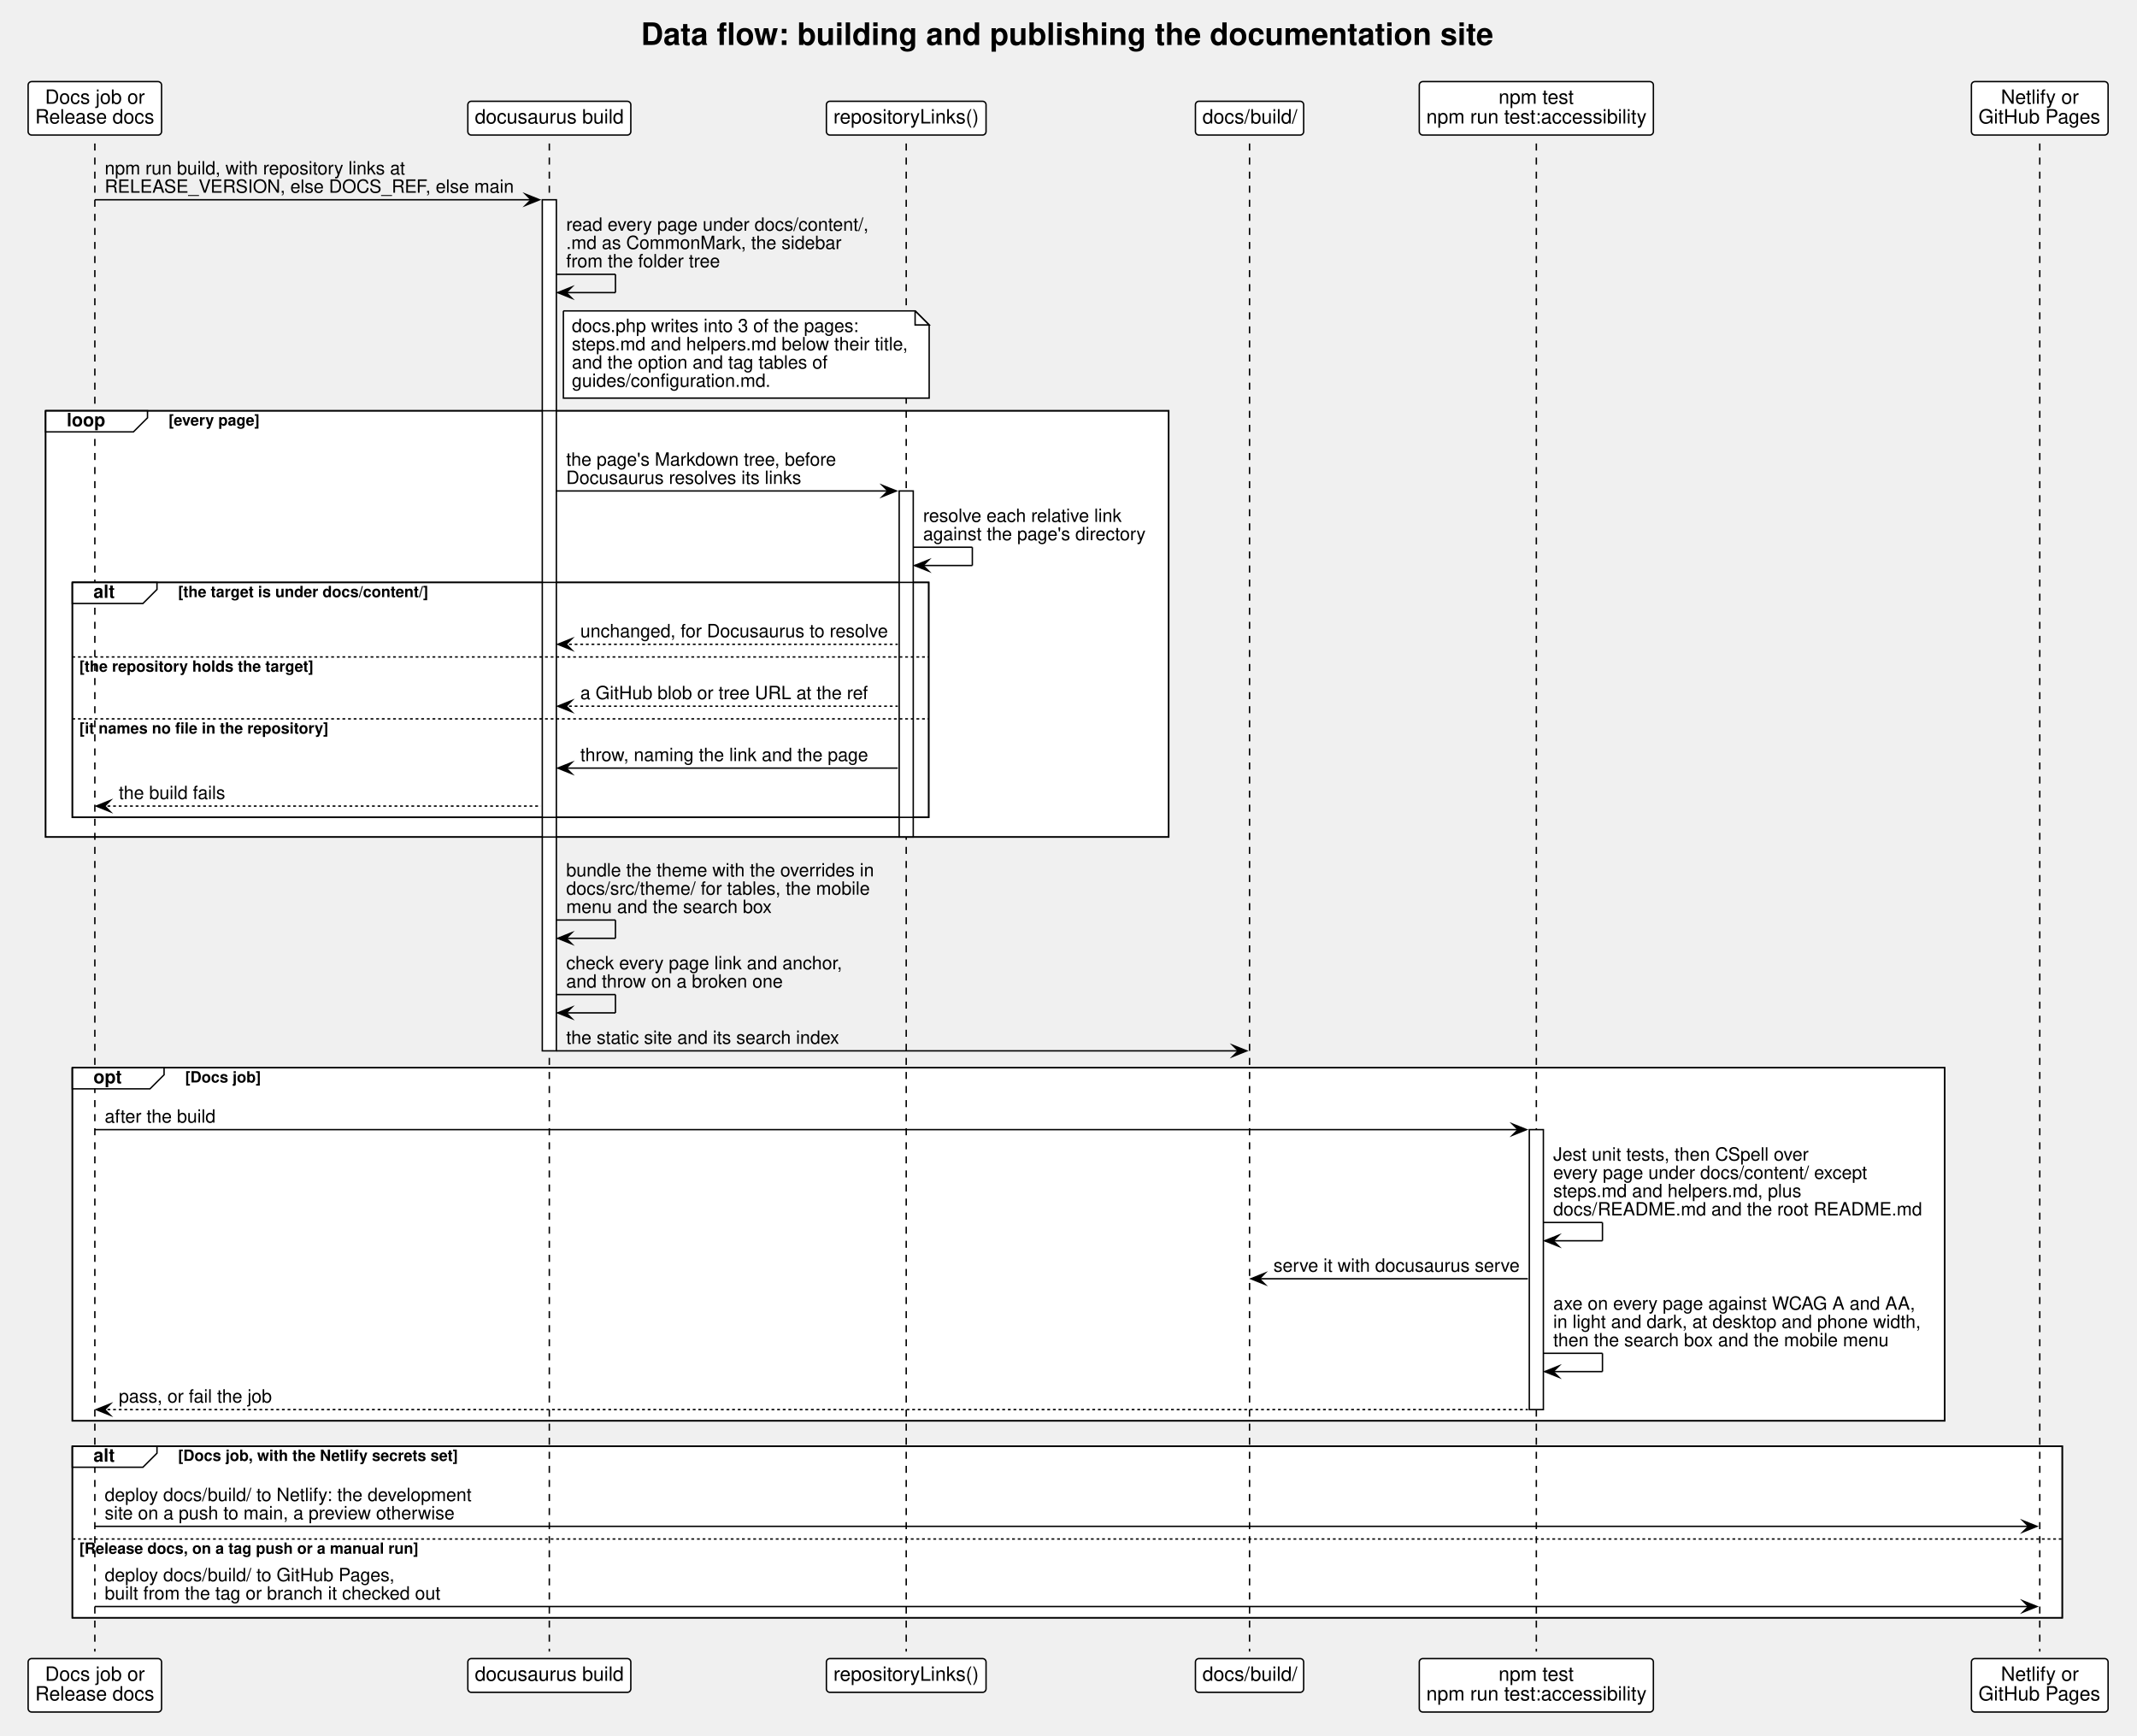
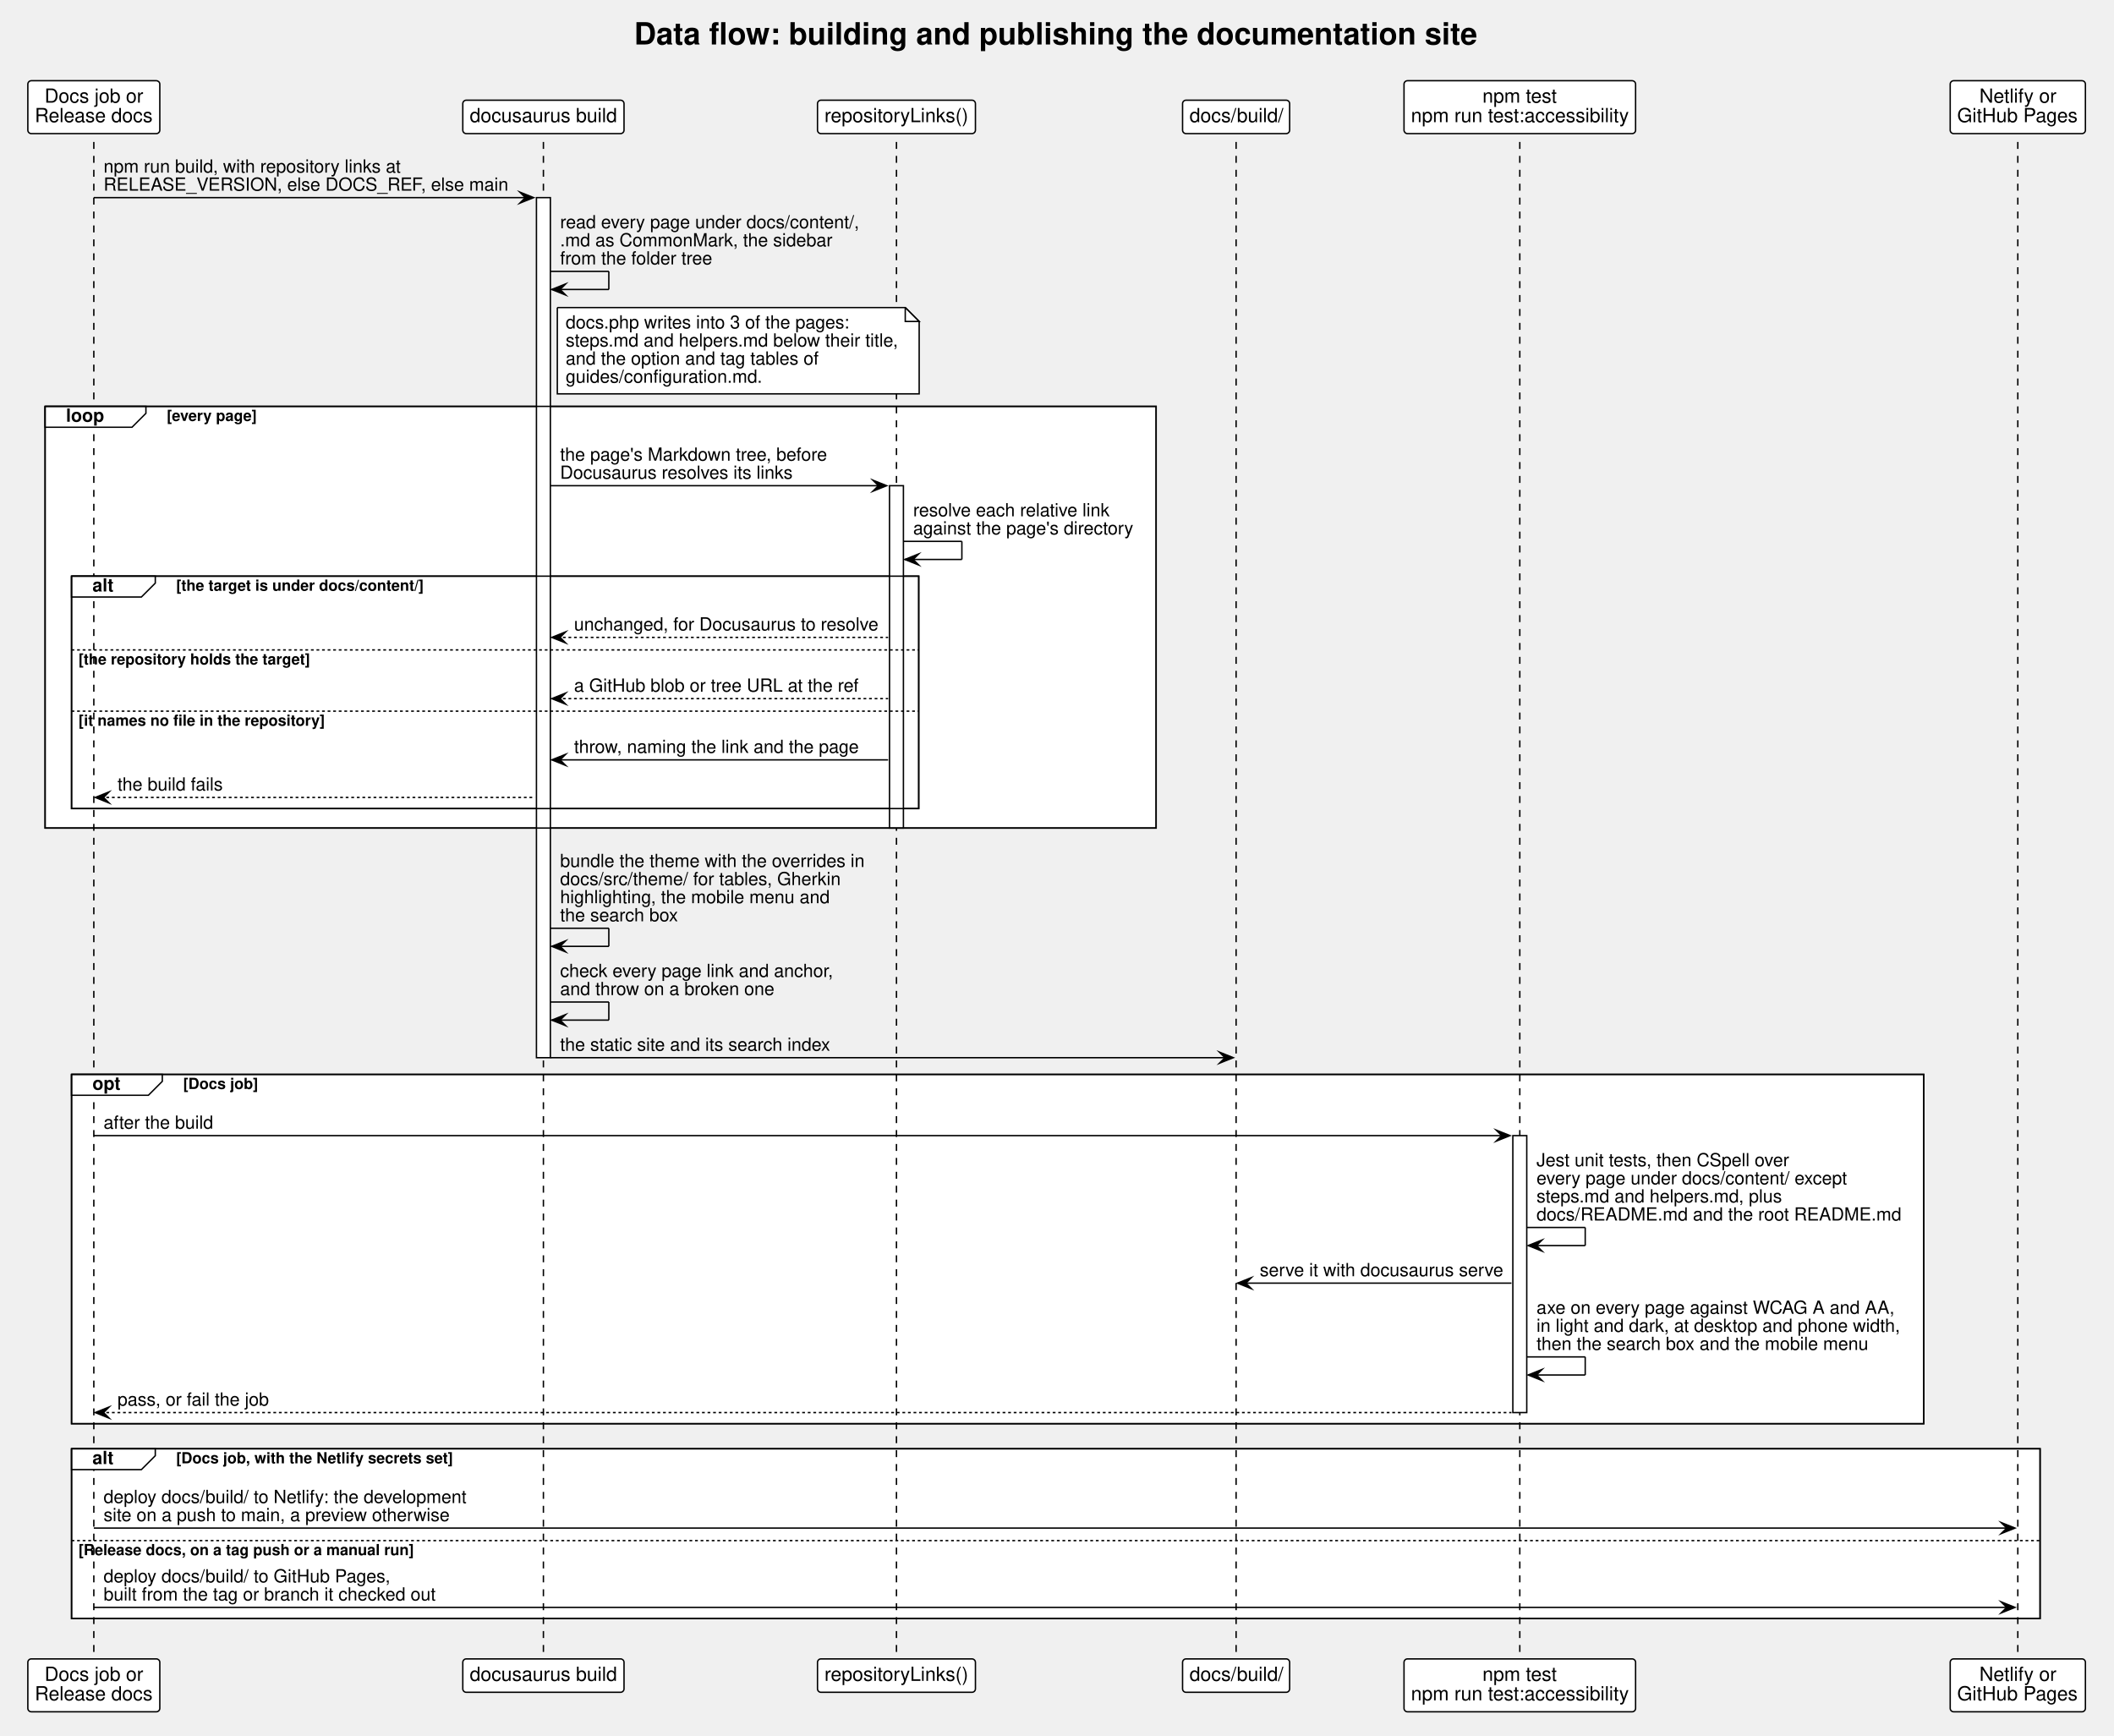
- <svg xmlns="http://www.w3.org/2000/svg" version="1.1" data-diagram-type="SEQUENCE" style="width:1519px;height:1234px;background:#FFFFFF;" width="1519px" height="1234px" viewBox="0 0 1519 1234" zoomAndPan="magnify" preserveAspectRatio="none" contentStyleType="text/css">
+ <svg xmlns="http://www.w3.org/2000/svg" version="1.1" data-diagram-type="SEQUENCE" style="width:1519px;height:1247px;background:#FFFFFF;" width="1519px" height="1247px" viewBox="0 0 1519 1247" zoomAndPan="magnify" preserveAspectRatio="none" contentStyleType="text/css">
  <defs />
  <g font-family="sans-serif" lengthAdjust="spacing">
    <g class="title" data-source-line="13">
      <text x="455.629" y="31.94" fill="#000" font-size="22" textLength="606.203" font-weight="700" font-family="Helvetica">Data flow: building and publishing the documentation site</text>
    </g>
    <rect x="32.414" y="292" width="798.312" height="303" fill="#FFF" style="stroke:#FFF;stroke-width:1;" />
    <rect x="32.414" y="292" width="798.312" height="303" fill="none" style="stroke:#000;stroke-width:1;" />
    <rect x="51.414" y="414" width="608.735" height="167" fill="#FFF" style="stroke:#FFF;stroke-width:1;" />
    <rect x="51.414" y="414" width="608.735" height="167" fill="none" style="stroke:#000;stroke-width:1;" />
-     <rect x="51.414" y="759" width="1330.89" height="251" fill="#FFF" style="stroke:#FFF;stroke-width:1;" />
-     <rect x="51.414" y="759" width="1330.89" height="251" fill="none" style="stroke:#000;stroke-width:1;" />
-     <rect x="51.414" y="1028" width="1414.469" height="122" fill="#FFF" style="stroke:#FFF;stroke-width:1;" />
-     <rect x="51.414" y="1028" width="1414.469" height="122" fill="none" style="stroke:#000;stroke-width:1;" />
+     <rect x="51.414" y="772" width="1330.89" height="251" fill="#FFF" style="stroke:#FFF;stroke-width:1;" />
+     <rect x="51.414" y="772" width="1330.89" height="251" fill="none" style="stroke:#000;stroke-width:1;" />
+     <rect x="51.414" y="1041" width="1414.469" height="122" fill="#FFF" style="stroke:#FFF;stroke-width:1;" />
+     <rect x="51.414" y="1041" width="1414.469" height="122" fill="none" style="stroke:#000;stroke-width:1;" />
    <g>
-       <rect x="63.914" y="102" width="8" height="1072" fill="#000" fill-opacity="0" />
-       <line x1="67.414" y1="102" x2="67.414" y2="1174" style="stroke:#000;stroke-width:1;stroke-dasharray:5,5;" />
+       <rect x="63.914" y="102" width="8" height="1085" fill="#000" fill-opacity="0" />
+       <line x1="67.414" y1="102" x2="67.414" y2="1187" style="stroke:#000;stroke-width:1;stroke-dasharray:5,5;" />
    </g>
    <g>
-       <rect x="386.962" y="102" width="8" height="1072" fill="#000" fill-opacity="0" />
-       <line x1="390.462" y1="102" x2="390.462" y2="1174" style="stroke:#000;stroke-width:1;stroke-dasharray:5,5;" />
+       <rect x="386.962" y="102" width="8" height="1085" fill="#000" fill-opacity="0" />
+       <line x1="390.462" y1="102" x2="390.462" y2="1187" style="stroke:#000;stroke-width:1;stroke-dasharray:5,5;" />
    </g>
    <g>
-       <rect x="385.462" y="142" width="10" height="605" fill="#FFF" style="stroke:#000;stroke-width:1;" />
+       <rect x="385.462" y="142" width="10" height="618" fill="#FFF" style="stroke:#000;stroke-width:1;" />
    </g>
    <g>
-       <rect x="640.648" y="102" width="8" height="1072" fill="#000" fill-opacity="0" />
-       <line x1="644.148" y1="102" x2="644.148" y2="1174" style="stroke:#000;stroke-width:1;stroke-dasharray:5,5;" />
+       <rect x="640.648" y="102" width="8" height="1085" fill="#000" fill-opacity="0" />
+       <line x1="644.148" y1="102" x2="644.148" y2="1187" style="stroke:#000;stroke-width:1;stroke-dasharray:5,5;" />
    </g>
    <g>
      <rect x="639.148" y="349" width="10" height="246" fill="#FFF" style="stroke:#000;stroke-width:1;" />
    </g>
    <g>
-       <rect x="884.691" y="102" width="8" height="1072" fill="#000" fill-opacity="0" />
-       <line x1="888.191" y1="102" x2="888.191" y2="1174" style="stroke:#000;stroke-width:1;stroke-dasharray:5,5;" />
+       <rect x="884.691" y="102" width="8" height="1085" fill="#000" fill-opacity="0" />
+       <line x1="888.191" y1="102" x2="888.191" y2="1187" style="stroke:#000;stroke-width:1;stroke-dasharray:5,5;" />
    </g>
    <g>
-       <rect x="1088.543" y="102" width="8" height="1072" fill="#000" fill-opacity="0" />
-       <line x1="1092.043" y1="102" x2="1092.043" y2="1174" style="stroke:#000;stroke-width:1;stroke-dasharray:5,5;" />
+       <rect x="1088.543" y="102" width="8" height="1085" fill="#000" fill-opacity="0" />
+       <line x1="1092.043" y1="102" x2="1092.043" y2="1187" style="stroke:#000;stroke-width:1;stroke-dasharray:5,5;" />
    </g>
    <g>
-       <rect x="1087.043" y="803" width="10" height="199" fill="#FFF" style="stroke:#000;stroke-width:1;" />
+       <rect x="1087.043" y="816" width="10" height="199" fill="#FFF" style="stroke:#000;stroke-width:1;" />
    </g>
    <g>
-       <rect x="1446.382" y="102" width="8" height="1072" fill="#000" fill-opacity="0" />
-       <line x1="1449.882" y1="102" x2="1449.882" y2="1174" style="stroke:#000;stroke-width:1;stroke-dasharray:5,5;" />
+       <rect x="1446.382" y="102" width="8" height="1085" fill="#000" fill-opacity="0" />
+       <line x1="1449.882" y1="102" x2="1449.882" y2="1187" style="stroke:#000;stroke-width:1;stroke-dasharray:5,5;" />
    </g>
    <rect x="20" y="58" width="94.827" height="38" fill="#FFF" style="stroke:#000;stroke-width:1;" rx="2.5" ry="2.5" />
    <text x="32.01" y="73.78" fill="#000" font-size="14" textLength="70.807" font-family="Helvetica">Docs job or</text>
    <text x="25" y="87.78" fill="#000" font-size="14" textLength="84.827" font-family="Helvetica">Release docs</text>
    <rect x="332.539" y="72" width="115.848" height="24" fill="#FFF" style="stroke:#000;stroke-width:1;" rx="2.5" ry="2.5" />
    <text x="337.539" y="87.78" fill="#000" font-size="14" textLength="105.848" font-family="Helvetica">docusaurus build</text>
    <rect x="587.411" y="72" width="113.476" height="24" fill="#FFF" style="stroke:#000;stroke-width:1;" rx="2.5" ry="2.5" />
    <text x="592.411" y="87.78" fill="#000" font-size="14" textLength="103.476" font-family="Helvetica">repositoryLinks()</text>
    <rect x="849.726" y="72" width="76.931" height="24" fill="#FFF" style="stroke:#000;stroke-width:1;" rx="2.5" ry="2.5" />
    <text x="854.726" y="87.78" fill="#000" font-size="14" textLength="66.931" font-family="Helvetica">docs/build/</text>
    <rect x="1008.847" y="58" width="166.393" height="38" fill="#FFF" style="stroke:#000;stroke-width:1;" rx="2.5" ry="2.5" />
    <text x="1065.199" y="73.78" fill="#000" font-size="14" textLength="53.689" font-family="Helvetica">npm test</text>
    <text x="1013.847" y="87.78" fill="#000" font-size="14" textLength="156.393" font-family="Helvetica">npm run test:accessibility</text>
    <rect x="1401.303" y="58" width="97.158" height="38" fill="#FFF" style="stroke:#000;stroke-width:1;" rx="2.5" ry="2.5" />
    <text x="1422.265" y="73.78" fill="#000" font-size="14" textLength="55.234" font-family="Helvetica">Netlify or</text>
    <text x="1406.303" y="87.78" fill="#000" font-size="14" textLength="87.158" font-family="Helvetica">GitHub Pages</text>
-     <rect x="20" y="1179" width="94.827" height="38" fill="#FFF" style="stroke:#000;stroke-width:1;" rx="2.5" ry="2.5" />
-     <text x="32.01" y="1194.78" fill="#000" font-size="14" textLength="70.807" font-family="Helvetica">Docs job or</text>
-     <text x="25" y="1208.78" fill="#000" font-size="14" textLength="84.827" font-family="Helvetica">Release docs</text>
-     <rect x="332.539" y="1179" width="115.848" height="24" fill="#FFF" style="stroke:#000;stroke-width:1;" rx="2.5" ry="2.5" />
-     <text x="337.539" y="1194.78" fill="#000" font-size="14" textLength="105.848" font-family="Helvetica">docusaurus build</text>
-     <rect x="587.411" y="1179" width="113.476" height="24" fill="#FFF" style="stroke:#000;stroke-width:1;" rx="2.5" ry="2.5" />
-     <text x="592.411" y="1194.78" fill="#000" font-size="14" textLength="103.476" font-family="Helvetica">repositoryLinks()</text>
-     <rect x="849.726" y="1179" width="76.931" height="24" fill="#FFF" style="stroke:#000;stroke-width:1;" rx="2.5" ry="2.5" />
-     <text x="854.726" y="1194.78" fill="#000" font-size="14" textLength="66.931" font-family="Helvetica">docs/build/</text>
-     <rect x="1008.847" y="1179" width="166.393" height="38" fill="#FFF" style="stroke:#000;stroke-width:1;" rx="2.5" ry="2.5" />
-     <text x="1065.199" y="1194.78" fill="#000" font-size="14" textLength="53.689" font-family="Helvetica">npm test</text>
-     <text x="1013.847" y="1208.78" fill="#000" font-size="14" textLength="156.393" font-family="Helvetica">npm run test:accessibility</text>
-     <rect x="1401.303" y="1179" width="97.158" height="38" fill="#FFF" style="stroke:#000;stroke-width:1;" rx="2.5" ry="2.5" />
-     <text x="1422.265" y="1194.78" fill="#000" font-size="14" textLength="55.234" font-family="Helvetica">Netlify or</text>
-     <text x="1406.303" y="1208.78" fill="#000" font-size="14" textLength="87.158" font-family="Helvetica">GitHub Pages</text>
+     <rect x="20" y="1192" width="94.827" height="38" fill="#FFF" style="stroke:#000;stroke-width:1;" rx="2.5" ry="2.5" />
+     <text x="32.01" y="1207.78" fill="#000" font-size="14" textLength="70.807" font-family="Helvetica">Docs job or</text>
+     <text x="25" y="1221.78" fill="#000" font-size="14" textLength="84.827" font-family="Helvetica">Release docs</text>
+     <rect x="332.539" y="1192" width="115.848" height="24" fill="#FFF" style="stroke:#000;stroke-width:1;" rx="2.5" ry="2.5" />
+     <text x="337.539" y="1207.78" fill="#000" font-size="14" textLength="105.848" font-family="Helvetica">docusaurus build</text>
+     <rect x="587.411" y="1192" width="113.476" height="24" fill="#FFF" style="stroke:#000;stroke-width:1;" rx="2.5" ry="2.5" />
+     <text x="592.411" y="1207.78" fill="#000" font-size="14" textLength="103.476" font-family="Helvetica">repositoryLinks()</text>
+     <rect x="849.726" y="1192" width="76.931" height="24" fill="#FFF" style="stroke:#000;stroke-width:1;" rx="2.5" ry="2.5" />
+     <text x="854.726" y="1207.78" fill="#000" font-size="14" textLength="66.931" font-family="Helvetica">docs/build/</text>
+     <rect x="1008.847" y="1192" width="166.393" height="38" fill="#FFF" style="stroke:#000;stroke-width:1;" rx="2.5" ry="2.5" />
+     <text x="1065.199" y="1207.78" fill="#000" font-size="14" textLength="53.689" font-family="Helvetica">npm test</text>
+     <text x="1013.847" y="1221.78" fill="#000" font-size="14" textLength="156.393" font-family="Helvetica">npm run test:accessibility</text>
+     <rect x="1401.303" y="1192" width="97.158" height="38" fill="#FFF" style="stroke:#000;stroke-width:1;" rx="2.5" ry="2.5" />
+     <text x="1422.265" y="1207.78" fill="#000" font-size="14" textLength="55.234" font-family="Helvetica">Netlify or</text>
+     <text x="1406.303" y="1221.78" fill="#000" font-size="14" textLength="87.158" font-family="Helvetica">GitHub Pages</text>
    <polygon points="373.462,138,383.462,142,373.462,146,377.462,142" fill="#000" style="stroke:#000;stroke-width:1;stroke-linejoin:miter;stroke-miterlimit:10;" />
    <line x1="67.414" y1="142" x2="379.462" y2="142" style="stroke:#000;stroke-width:1;" />
    <text x="74.414" y="124.01" fill="#000" font-size="13" textLength="213.872" font-family="Helvetica">npm run build, with repository links at</text>
    <text x="74.414" y="137.01" fill="#000" font-size="13" textLength="294.049" font-family="Helvetica">RELEASE_VERSION, else DOCS_REF, else main</text>
    <line x1="395.462" y1="195" x2="437.462" y2="195" style="stroke:#000;stroke-width:1;" />
    <line x1="437.462" y1="195" x2="437.462" y2="208" style="stroke:#000;stroke-width:1;" />
    <line x1="396.462" y1="208" x2="437.462" y2="208" style="stroke:#000;stroke-width:1;" />
    <polygon points="406.462,204,396.462,208,406.462,212,402.462,208" fill="#000" style="stroke:#000;stroke-width:1;stroke-linejoin:miter;stroke-miterlimit:10;" />
    <text x="402.462" y="164.01" fill="#000" font-size="13" textLength="215.363" font-family="Helvetica">read every page under docs/content/,</text>
    <text x="402.462" y="177.01" fill="#000" font-size="13" textLength="195.793" font-family="Helvetica">.md as CommonMark, the sidebar</text>
    <text x="402.462" y="190.01" fill="#000" font-size="13" textLength="109.827" font-family="Helvetica">from the folder tree</text>
    <path d="M400.462,221 L400.462,283 L660.462,283 L660.462,231 L650.462,221 L400.462,221" style="stroke:#000;stroke-width:1;" fill="#FFF" />
    <path d="M650.462,221 L650.462,231 L660.462,231 L650.462,221" style="stroke:#000;stroke-width:1;" fill="#FFF" />
    <text x="406.462" y="236.01" fill="#000" font-size="13" textLength="204.515" font-family="Helvetica">docs.php writes into 3 of the pages:</text>
    <text x="406.462" y="249.01" fill="#000" font-size="13" textLength="239.897" font-family="Helvetica">steps.md and helpers.md below their title,</text>
    <text x="406.462" y="262.01" fill="#000" font-size="13" textLength="182.146" font-family="Helvetica">and the option and tag tables of</text>
    <text x="406.462" y="275.01" fill="#000" font-size="13" textLength="141.642" font-family="Helvetica">guides/configuration.md.</text>
    <path d="M32.414,292 L104.848,292 L104.848,297 L94.848,307 L32.414,307 L32.414,292" style="stroke:#000;stroke-width:1;" fill="#FFF" />
    <rect x="32.414" y="292" width="798.312" height="303" fill="none" style="stroke:#000;stroke-width:1;" />
    <text x="47.414" y="303.01" fill="#000" font-size="13" textLength="27.435" font-weight="700" font-family="Helvetica">loop</text>
    <text x="119.848" y="302.47" fill="#000" font-size="11" textLength="64.808" font-weight="700" font-family="Helvetica">[every page]</text>
    <polygon points="627.148,345,637.148,349,627.148,353,631.148,349" fill="#000" style="stroke:#000;stroke-width:1;stroke-linejoin:miter;stroke-miterlimit:10;" />
    <line x1="395.462" y1="349" x2="633.148" y2="349" style="stroke:#000;stroke-width:1;" />
    <text x="402.462" y="331.01" fill="#000" font-size="13" textLength="193.261" font-family="Helvetica">the page's Markdown tree, before</text>
    <text x="402.462" y="344.01" fill="#000" font-size="13" textLength="167.616" font-family="Helvetica">Docusaurus resolves its links</text>
    <line x1="649.148" y1="389" x2="691.148" y2="389" style="stroke:#000;stroke-width:1;" />
    <line x1="691.148" y1="389" x2="691.148" y2="402" style="stroke:#000;stroke-width:1;" />
    <line x1="650.148" y1="402" x2="691.148" y2="402" style="stroke:#000;stroke-width:1;" />
    <polygon points="660.148,398,650.148,402,660.148,406,656.148,402" fill="#000" style="stroke:#000;stroke-width:1;stroke-linejoin:miter;stroke-miterlimit:10;" />
    <text x="656.148" y="371.01" fill="#000" font-size="13" textLength="142.346" font-family="Helvetica">resolve each relative link</text>
    <text x="656.148" y="384.01" fill="#000" font-size="13" textLength="158.577" font-family="Helvetica">against the page's directory</text>
    <path d="M51.414,414 L111.584,414 L111.584,419 L101.584,429 L51.414,429 L51.414,414" style="stroke:#000;stroke-width:1;" fill="#FFF" />
    <rect x="51.414" y="414" width="608.735" height="167" fill="none" style="stroke:#000;stroke-width:1;" />
    <text x="66.414" y="425.01" fill="#000" font-size="13" textLength="15.171" font-weight="700" font-family="Helvetica">alt</text>
    <text x="126.584" y="424.47" fill="#000" font-size="11" textLength="177.848" font-weight="700" font-family="Helvetica">[the target is under docs/content/]</text>
    <polygon points="406.462,454,396.462,458,406.462,462,402.462,458" fill="#000" style="stroke:#000;stroke-width:1;stroke-linejoin:miter;stroke-miterlimit:10;" />
    <line x1="400.462" y1="458" x2="638.148" y2="458" style="stroke:#000;stroke-width:1;stroke-dasharray:2,2;" />
    <text x="412.462" y="453.01" fill="#000" font-size="13" textLength="219.686" font-family="Helvetica">unchanged, for Docusaurus to resolve</text>
    <line x1="51.414" y1="467" x2="660.148" y2="467" style="stroke:#000;stroke-width:1;stroke-dasharray:2,2;" />
    <text x="56.414" y="477.47" fill="#000" font-size="11" textLength="166.235" font-weight="700" font-family="Helvetica">[the repository holds the target]</text>
    <polygon points="406.462,498,396.462,502,406.462,506,402.462,502" fill="#000" style="stroke:#000;stroke-width:1;stroke-linejoin:miter;stroke-miterlimit:10;" />
    <line x1="400.462" y1="502" x2="638.148" y2="502" style="stroke:#000;stroke-width:1;stroke-dasharray:2,2;" />
    <text x="412.462" y="497.01" fill="#000" font-size="13" textLength="205.213" font-family="Helvetica">a GitHub blob or tree URL at the ref</text>
    <line x1="51.414" y1="511" x2="660.148" y2="511" style="stroke:#000;stroke-width:1;stroke-dasharray:2,2;" />
    <text x="56.414" y="521.47" fill="#000" font-size="11" textLength="176.634" font-weight="700" font-family="Helvetica">[it names no file in the repository]</text>
    <polygon points="406.462,542,396.462,546,406.462,550,402.462,546" fill="#000" style="stroke:#000;stroke-width:1;stroke-linejoin:miter;stroke-miterlimit:10;" />
    <line x1="400.462" y1="546" x2="638.148" y2="546" style="stroke:#000;stroke-width:1;" />
    <text x="412.462" y="541.01" fill="#000" font-size="13" textLength="205.969" font-family="Helvetica">throw, naming the link and the page</text>
    <polygon points="78.414,569,68.414,573,78.414,577,74.414,573" fill="#000" style="stroke:#000;stroke-width:1;stroke-linejoin:miter;stroke-miterlimit:10;" />
    <line x1="72.414" y1="573" x2="384.462" y2="573" style="stroke:#000;stroke-width:1;stroke-dasharray:2,2;" />
    <text x="84.414" y="568.01" fill="#000" font-size="13" textLength="75.88" font-family="Helvetica">the build fails</text>
-     <line x1="395.462" y1="654" x2="437.462" y2="654" style="stroke:#000;stroke-width:1;" />
-     <line x1="437.462" y1="654" x2="437.462" y2="667" style="stroke:#000;stroke-width:1;" />
-     <line x1="396.462" y1="667" x2="437.462" y2="667" style="stroke:#000;stroke-width:1;" />
-     <polygon points="406.462,663,396.462,667,406.462,671,402.462,667" fill="#000" style="stroke:#000;stroke-width:1;stroke-linejoin:miter;stroke-miterlimit:10;" />
+     <line x1="395.462" y1="667" x2="437.462" y2="667" style="stroke:#000;stroke-width:1;" />
+     <line x1="437.462" y1="667" x2="437.462" y2="680" style="stroke:#000;stroke-width:1;" />
+     <line x1="396.462" y1="680" x2="437.462" y2="680" style="stroke:#000;stroke-width:1;" />
+     <polygon points="406.462,676,396.462,680,406.462,684,402.462,680" fill="#000" style="stroke:#000;stroke-width:1;stroke-linejoin:miter;stroke-miterlimit:10;" />
    <text x="402.462" y="623.01" fill="#000" font-size="13" textLength="219.686" font-family="Helvetica">bundle the theme with the overrides in</text>
-     <text x="402.462" y="636.01" fill="#000" font-size="13" textLength="216.042" font-family="Helvetica">docs/src/theme/ for tables, the mobile</text>
-     <text x="402.462" y="649.01" fill="#000" font-size="13" textLength="146.707" font-family="Helvetica">menu and the search box</text>
-     <line x1="395.462" y1="707" x2="437.462" y2="707" style="stroke:#000;stroke-width:1;" />
-     <line x1="437.462" y1="707" x2="437.462" y2="720" style="stroke:#000;stroke-width:1;" />
-     <line x1="396.462" y1="720" x2="437.462" y2="720" style="stroke:#000;stroke-width:1;" />
-     <polygon points="406.462,716,396.462,720,406.462,724,402.462,720" fill="#000" style="stroke:#000;stroke-width:1;stroke-linejoin:miter;stroke-miterlimit:10;" />
-     <text x="402.462" y="689.01" fill="#000" font-size="13" textLength="197.285" font-family="Helvetica">check every page link and anchor,</text>
-     <text x="402.462" y="702.01" fill="#000" font-size="13" textLength="154.667" font-family="Helvetica">and throw on a broken one</text>
-     <polygon points="876.191,743,886.191,747,876.191,751,880.191,747" fill="#000" style="stroke:#000;stroke-width:1;stroke-linejoin:miter;stroke-miterlimit:10;" />
-     <line x1="395.462" y1="747" x2="882.191" y2="747" style="stroke:#000;stroke-width:1;" />
-     <text x="402.462" y="742.01" fill="#000" font-size="13" textLength="195.102" font-family="Helvetica">the static site and its search index</text>
-     <path d="M51.414,759 L116.625,759 L116.625,764 L106.625,774 L51.414,774 L51.414,759" style="stroke:#000;stroke-width:1;" fill="#FFF" />
-     <rect x="51.414" y="759" width="1330.89" height="251" fill="none" style="stroke:#000;stroke-width:1;" />
-     <text x="66.414" y="770.01" fill="#000" font-size="13" textLength="20.211" font-weight="700" font-family="Helvetica">opt</text>
-     <text x="131.625" y="769.47" fill="#000" font-size="11" textLength="53.775" font-weight="700" font-family="Helvetica">[Docs job]</text>
-     <polygon points="1075.043,799,1085.043,803,1075.043,807,1079.043,803" fill="#000" style="stroke:#000;stroke-width:1;stroke-linejoin:miter;stroke-miterlimit:10;" />
-     <line x1="67.414" y1="803" x2="1081.043" y2="803" style="stroke:#000;stroke-width:1;" />
-     <text x="74.414" y="798.01" fill="#000" font-size="13" textLength="78.774" font-family="Helvetica">after the build</text>
-     <line x1="1097.043" y1="869" x2="1139.043" y2="869" style="stroke:#000;stroke-width:1;" />
-     <line x1="1139.043" y1="869" x2="1139.043" y2="882" style="stroke:#000;stroke-width:1;" />
-     <line x1="1098.043" y1="882" x2="1139.043" y2="882" style="stroke:#000;stroke-width:1;" />
-     <polygon points="1108.043,878,1098.043,882,1108.043,886,1104.043,882" fill="#000" style="stroke:#000;stroke-width:1;stroke-linejoin:miter;stroke-miterlimit:10;" />
-     <text x="1104.043" y="825.01" fill="#000" font-size="13" textLength="182.813" font-family="Helvetica">Jest unit tests, then CSpell over</text>
-     <text x="1104.043" y="838.01" fill="#000" font-size="13" textLength="224.034" font-family="Helvetica">every page under docs/content/ except</text>
-     <text x="1104.043" y="851.01" fill="#000" font-size="13" textLength="177.036" font-family="Helvetica">steps.md and helpers.md, plus</text>
-     <text x="1104.043" y="864.01" fill="#000" font-size="13" textLength="262.26" font-family="Helvetica">docs/README.md and the root README.md</text>
-     <polygon points="899.191,905,889.191,909,899.191,913,895.191,909" fill="#000" style="stroke:#000;stroke-width:1;stroke-linejoin:miter;stroke-miterlimit:10;" />
-     <line x1="893.191" y1="909" x2="1086.043" y2="909" style="stroke:#000;stroke-width:1;" />
-     <text x="905.191" y="904.01" fill="#000" font-size="13" textLength="174.853" font-family="Helvetica">serve it with docusaurus serve</text>
-     <line x1="1097.043" y1="962" x2="1139.043" y2="962" style="stroke:#000;stroke-width:1;" />
-     <line x1="1139.043" y1="962" x2="1139.043" y2="975" style="stroke:#000;stroke-width:1;" />
-     <line x1="1098.043" y1="975" x2="1139.043" y2="975" style="stroke:#000;stroke-width:1;" />
-     <polygon points="1108.043,971,1098.043,975,1108.043,979,1104.043,975" fill="#000" style="stroke:#000;stroke-width:1;stroke-linejoin:miter;stroke-miterlimit:10;" />
-     <text x="1104.043" y="931.01" fill="#000" font-size="13" textLength="258.699" font-family="Helvetica">axe on every page against WCAG A and AA,</text>
-     <text x="1104.043" y="944.01" fill="#000" font-size="13" textLength="261.625" font-family="Helvetica">in light and dark, at desktop and phone width,</text>
-     <text x="1104.043" y="957.01" fill="#000" font-size="13" textLength="239.211" font-family="Helvetica">then the search box and the mobile menu</text>
-     <polygon points="78.414,998,68.414,1002,78.414,1006,74.414,1002" fill="#000" style="stroke:#000;stroke-width:1;stroke-linejoin:miter;stroke-miterlimit:10;" />
-     <line x1="72.414" y1="1002" x2="1086.043" y2="1002" style="stroke:#000;stroke-width:1;stroke-dasharray:2,2;" />
-     <text x="84.414" y="997.01" fill="#000" font-size="13" textLength="109.116" font-family="Helvetica">pass, or fail the job</text>
-     <path d="M51.414,1028 L111.584,1028 L111.584,1033 L101.584,1043 L51.414,1043 L51.414,1028" style="stroke:#000;stroke-width:1;" fill="#FFF" />
-     <rect x="51.414" y="1028" width="1414.469" height="122" fill="none" style="stroke:#000;stroke-width:1;" />
-     <text x="66.414" y="1039.01" fill="#000" font-size="13" textLength="15.171" font-weight="700" font-family="Helvetica">alt</text>
-     <text x="126.584" y="1038.47" fill="#000" font-size="11" textLength="198.655" font-weight="700" font-family="Helvetica">[Docs job, with the Netlify secrets set]</text>
-     <polygon points="1437.882,1081,1447.882,1085,1437.882,1089,1441.882,1085" fill="#000" style="stroke:#000;stroke-width:1;stroke-linejoin:miter;stroke-miterlimit:10;" />
-     <line x1="67.414" y1="1085" x2="1443.882" y2="1085" style="stroke:#000;stroke-width:1;" />
-     <text x="74.414" y="1067.01" fill="#000" font-size="13" textLength="261.6" font-family="Helvetica">deploy docs/build/ to Netlify: the development</text>
-     <text x="74.414" y="1080.01" fill="#000" font-size="13" textLength="249.298" font-family="Helvetica">site on a push to main, a preview otherwise</text>
-     <line x1="51.414" y1="1094" x2="1465.882" y2="1094" style="stroke:#000;stroke-width:1;stroke-dasharray:2,2;" />
-     <text x="56.414" y="1104.47" fill="#000" font-size="11" textLength="240.829" font-weight="700" font-family="Helvetica">[Release docs, on a tag push or a manual run]</text>
-     <polygon points="1437.882,1138,1447.882,1142,1437.882,1146,1441.882,1142" fill="#000" style="stroke:#000;stroke-width:1;stroke-linejoin:miter;stroke-miterlimit:10;" />
-     <line x1="67.414" y1="1142" x2="1443.882" y2="1142" style="stroke:#000;stroke-width:1;" />
-     <text x="74.414" y="1124.01" fill="#000" font-size="13" textLength="206.68" font-family="Helvetica">deploy docs/build/ to GitHub Pages,</text>
-     <text x="74.414" y="1137.01" fill="#000" font-size="13" textLength="239.186" font-family="Helvetica">built from the tag or branch it checked out</text>
+     <text x="402.462" y="636.01" fill="#000" font-size="13" textLength="201.583" font-family="Helvetica">docs/src/theme/ for tables, Gherkin</text>
+     <text x="402.462" y="649.01" fill="#000" font-size="13" textLength="194.41" font-family="Helvetica">highlighting, the mobile menu and</text>
+     <text x="402.462" y="662.01" fill="#000" font-size="13" textLength="85.274" font-family="Helvetica">the search box</text>
+     <line x1="395.462" y1="720" x2="437.462" y2="720" style="stroke:#000;stroke-width:1;" />
+     <line x1="437.462" y1="720" x2="437.462" y2="733" style="stroke:#000;stroke-width:1;" />
+     <line x1="396.462" y1="733" x2="437.462" y2="733" style="stroke:#000;stroke-width:1;" />
+     <polygon points="406.462,729,396.462,733,406.462,737,402.462,733" fill="#000" style="stroke:#000;stroke-width:1;stroke-linejoin:miter;stroke-miterlimit:10;" />
+     <text x="402.462" y="702.01" fill="#000" font-size="13" textLength="197.285" font-family="Helvetica">check every page link and anchor,</text>
+     <text x="402.462" y="715.01" fill="#000" font-size="13" textLength="154.667" font-family="Helvetica">and throw on a broken one</text>
+     <polygon points="876.191,756,886.191,760,876.191,764,880.191,760" fill="#000" style="stroke:#000;stroke-width:1;stroke-linejoin:miter;stroke-miterlimit:10;" />
+     <line x1="395.462" y1="760" x2="882.191" y2="760" style="stroke:#000;stroke-width:1;" />
+     <text x="402.462" y="755.01" fill="#000" font-size="13" textLength="195.102" font-family="Helvetica">the static site and its search index</text>
+     <path d="M51.414,772 L116.625,772 L116.625,777 L106.625,787 L51.414,787 L51.414,772" style="stroke:#000;stroke-width:1;" fill="#FFF" />
+     <rect x="51.414" y="772" width="1330.89" height="251" fill="none" style="stroke:#000;stroke-width:1;" />
+     <text x="66.414" y="783.01" fill="#000" font-size="13" textLength="20.211" font-weight="700" font-family="Helvetica">opt</text>
+     <text x="131.625" y="782.47" fill="#000" font-size="11" textLength="53.775" font-weight="700" font-family="Helvetica">[Docs job]</text>
+     <polygon points="1075.043,812,1085.043,816,1075.043,820,1079.043,816" fill="#000" style="stroke:#000;stroke-width:1;stroke-linejoin:miter;stroke-miterlimit:10;" />
+     <line x1="67.414" y1="816" x2="1081.043" y2="816" style="stroke:#000;stroke-width:1;" />
+     <text x="74.414" y="811.01" fill="#000" font-size="13" textLength="78.774" font-family="Helvetica">after the build</text>
+     <line x1="1097.043" y1="882" x2="1139.043" y2="882" style="stroke:#000;stroke-width:1;" />
+     <line x1="1139.043" y1="882" x2="1139.043" y2="895" style="stroke:#000;stroke-width:1;" />
+     <line x1="1098.043" y1="895" x2="1139.043" y2="895" style="stroke:#000;stroke-width:1;" />
+     <polygon points="1108.043,891,1098.043,895,1108.043,899,1104.043,895" fill="#000" style="stroke:#000;stroke-width:1;stroke-linejoin:miter;stroke-miterlimit:10;" />
+     <text x="1104.043" y="838.01" fill="#000" font-size="13" textLength="182.813" font-family="Helvetica">Jest unit tests, then CSpell over</text>
+     <text x="1104.043" y="851.01" fill="#000" font-size="13" textLength="224.034" font-family="Helvetica">every page under docs/content/ except</text>
+     <text x="1104.043" y="864.01" fill="#000" font-size="13" textLength="177.036" font-family="Helvetica">steps.md and helpers.md, plus</text>
+     <text x="1104.043" y="877.01" fill="#000" font-size="13" textLength="262.26" font-family="Helvetica">docs/README.md and the root README.md</text>
+     <polygon points="899.191,918,889.191,922,899.191,926,895.191,922" fill="#000" style="stroke:#000;stroke-width:1;stroke-linejoin:miter;stroke-miterlimit:10;" />
+     <line x1="893.191" y1="922" x2="1086.043" y2="922" style="stroke:#000;stroke-width:1;" />
+     <text x="905.191" y="917.01" fill="#000" font-size="13" textLength="174.853" font-family="Helvetica">serve it with docusaurus serve</text>
+     <line x1="1097.043" y1="975" x2="1139.043" y2="975" style="stroke:#000;stroke-width:1;" />
+     <line x1="1139.043" y1="975" x2="1139.043" y2="988" style="stroke:#000;stroke-width:1;" />
+     <line x1="1098.043" y1="988" x2="1139.043" y2="988" style="stroke:#000;stroke-width:1;" />
+     <polygon points="1108.043,984,1098.043,988,1108.043,992,1104.043,988" fill="#000" style="stroke:#000;stroke-width:1;stroke-linejoin:miter;stroke-miterlimit:10;" />
+     <text x="1104.043" y="944.01" fill="#000" font-size="13" textLength="258.699" font-family="Helvetica">axe on every page against WCAG A and AA,</text>
+     <text x="1104.043" y="957.01" fill="#000" font-size="13" textLength="261.625" font-family="Helvetica">in light and dark, at desktop and phone width,</text>
+     <text x="1104.043" y="970.01" fill="#000" font-size="13" textLength="239.211" font-family="Helvetica">then the search box and the mobile menu</text>
+     <polygon points="78.414,1011,68.414,1015,78.414,1019,74.414,1015" fill="#000" style="stroke:#000;stroke-width:1;stroke-linejoin:miter;stroke-miterlimit:10;" />
+     <line x1="72.414" y1="1015" x2="1086.043" y2="1015" style="stroke:#000;stroke-width:1;stroke-dasharray:2,2;" />
+     <text x="84.414" y="1010.01" fill="#000" font-size="13" textLength="109.116" font-family="Helvetica">pass, or fail the job</text>
+     <path d="M51.414,1041 L111.584,1041 L111.584,1046 L101.584,1056 L51.414,1056 L51.414,1041" style="stroke:#000;stroke-width:1;" fill="#FFF" />
+     <rect x="51.414" y="1041" width="1414.469" height="122" fill="none" style="stroke:#000;stroke-width:1;" />
+     <text x="66.414" y="1052.01" fill="#000" font-size="13" textLength="15.171" font-weight="700" font-family="Helvetica">alt</text>
+     <text x="126.584" y="1051.47" fill="#000" font-size="11" textLength="198.655" font-weight="700" font-family="Helvetica">[Docs job, with the Netlify secrets set]</text>
+     <polygon points="1437.882,1094,1447.882,1098,1437.882,1102,1441.882,1098" fill="#000" style="stroke:#000;stroke-width:1;stroke-linejoin:miter;stroke-miterlimit:10;" />
+     <line x1="67.414" y1="1098" x2="1443.882" y2="1098" style="stroke:#000;stroke-width:1;" />
+     <text x="74.414" y="1080.01" fill="#000" font-size="13" textLength="261.6" font-family="Helvetica">deploy docs/build/ to Netlify: the development</text>
+     <text x="74.414" y="1093.01" fill="#000" font-size="13" textLength="249.298" font-family="Helvetica">site on a push to main, a preview otherwise</text>
+     <line x1="51.414" y1="1107" x2="1465.882" y2="1107" style="stroke:#000;stroke-width:1;stroke-dasharray:2,2;" />
+     <text x="56.414" y="1117.47" fill="#000" font-size="11" textLength="240.829" font-weight="700" font-family="Helvetica">[Release docs, on a tag push or a manual run]</text>
+     <polygon points="1437.882,1151,1447.882,1155,1437.882,1159,1441.882,1155" fill="#000" style="stroke:#000;stroke-width:1;stroke-linejoin:miter;stroke-miterlimit:10;" />
+     <line x1="67.414" y1="1155" x2="1443.882" y2="1155" style="stroke:#000;stroke-width:1;" />
+     <text x="74.414" y="1137.01" fill="#000" font-size="13" textLength="206.68" font-family="Helvetica">deploy docs/build/ to GitHub Pages,</text>
+     <text x="74.414" y="1150.01" fill="#000" font-size="13" textLength="239.186" font-family="Helvetica">built from the tag or branch it checked out</text>
  </g>
</svg>
